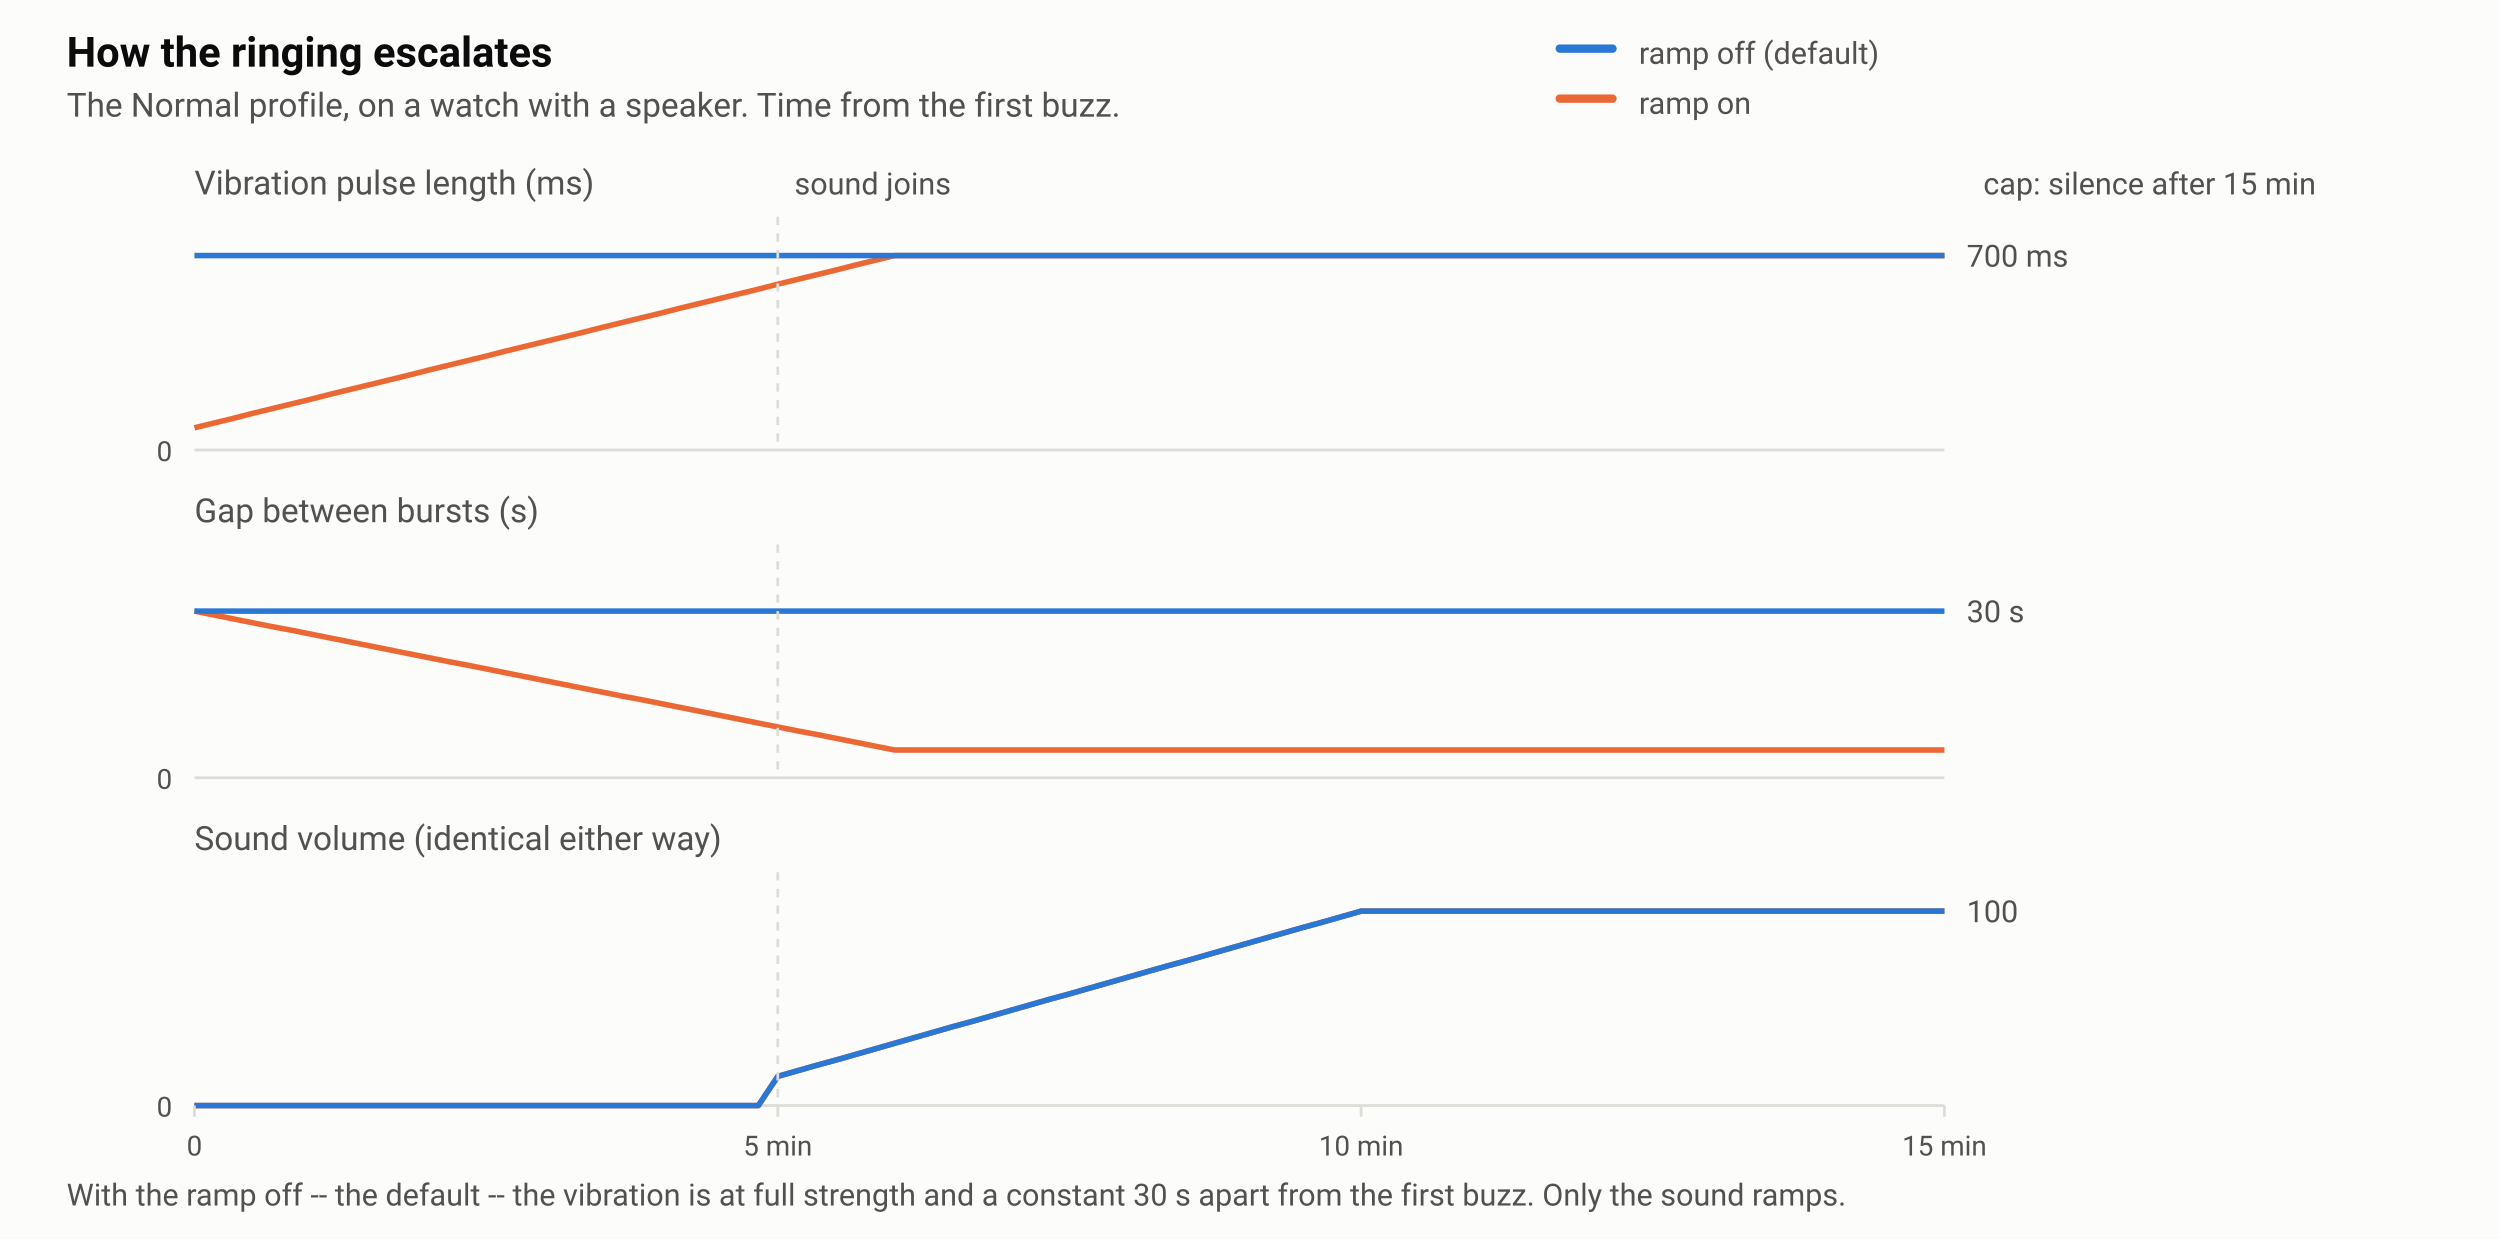
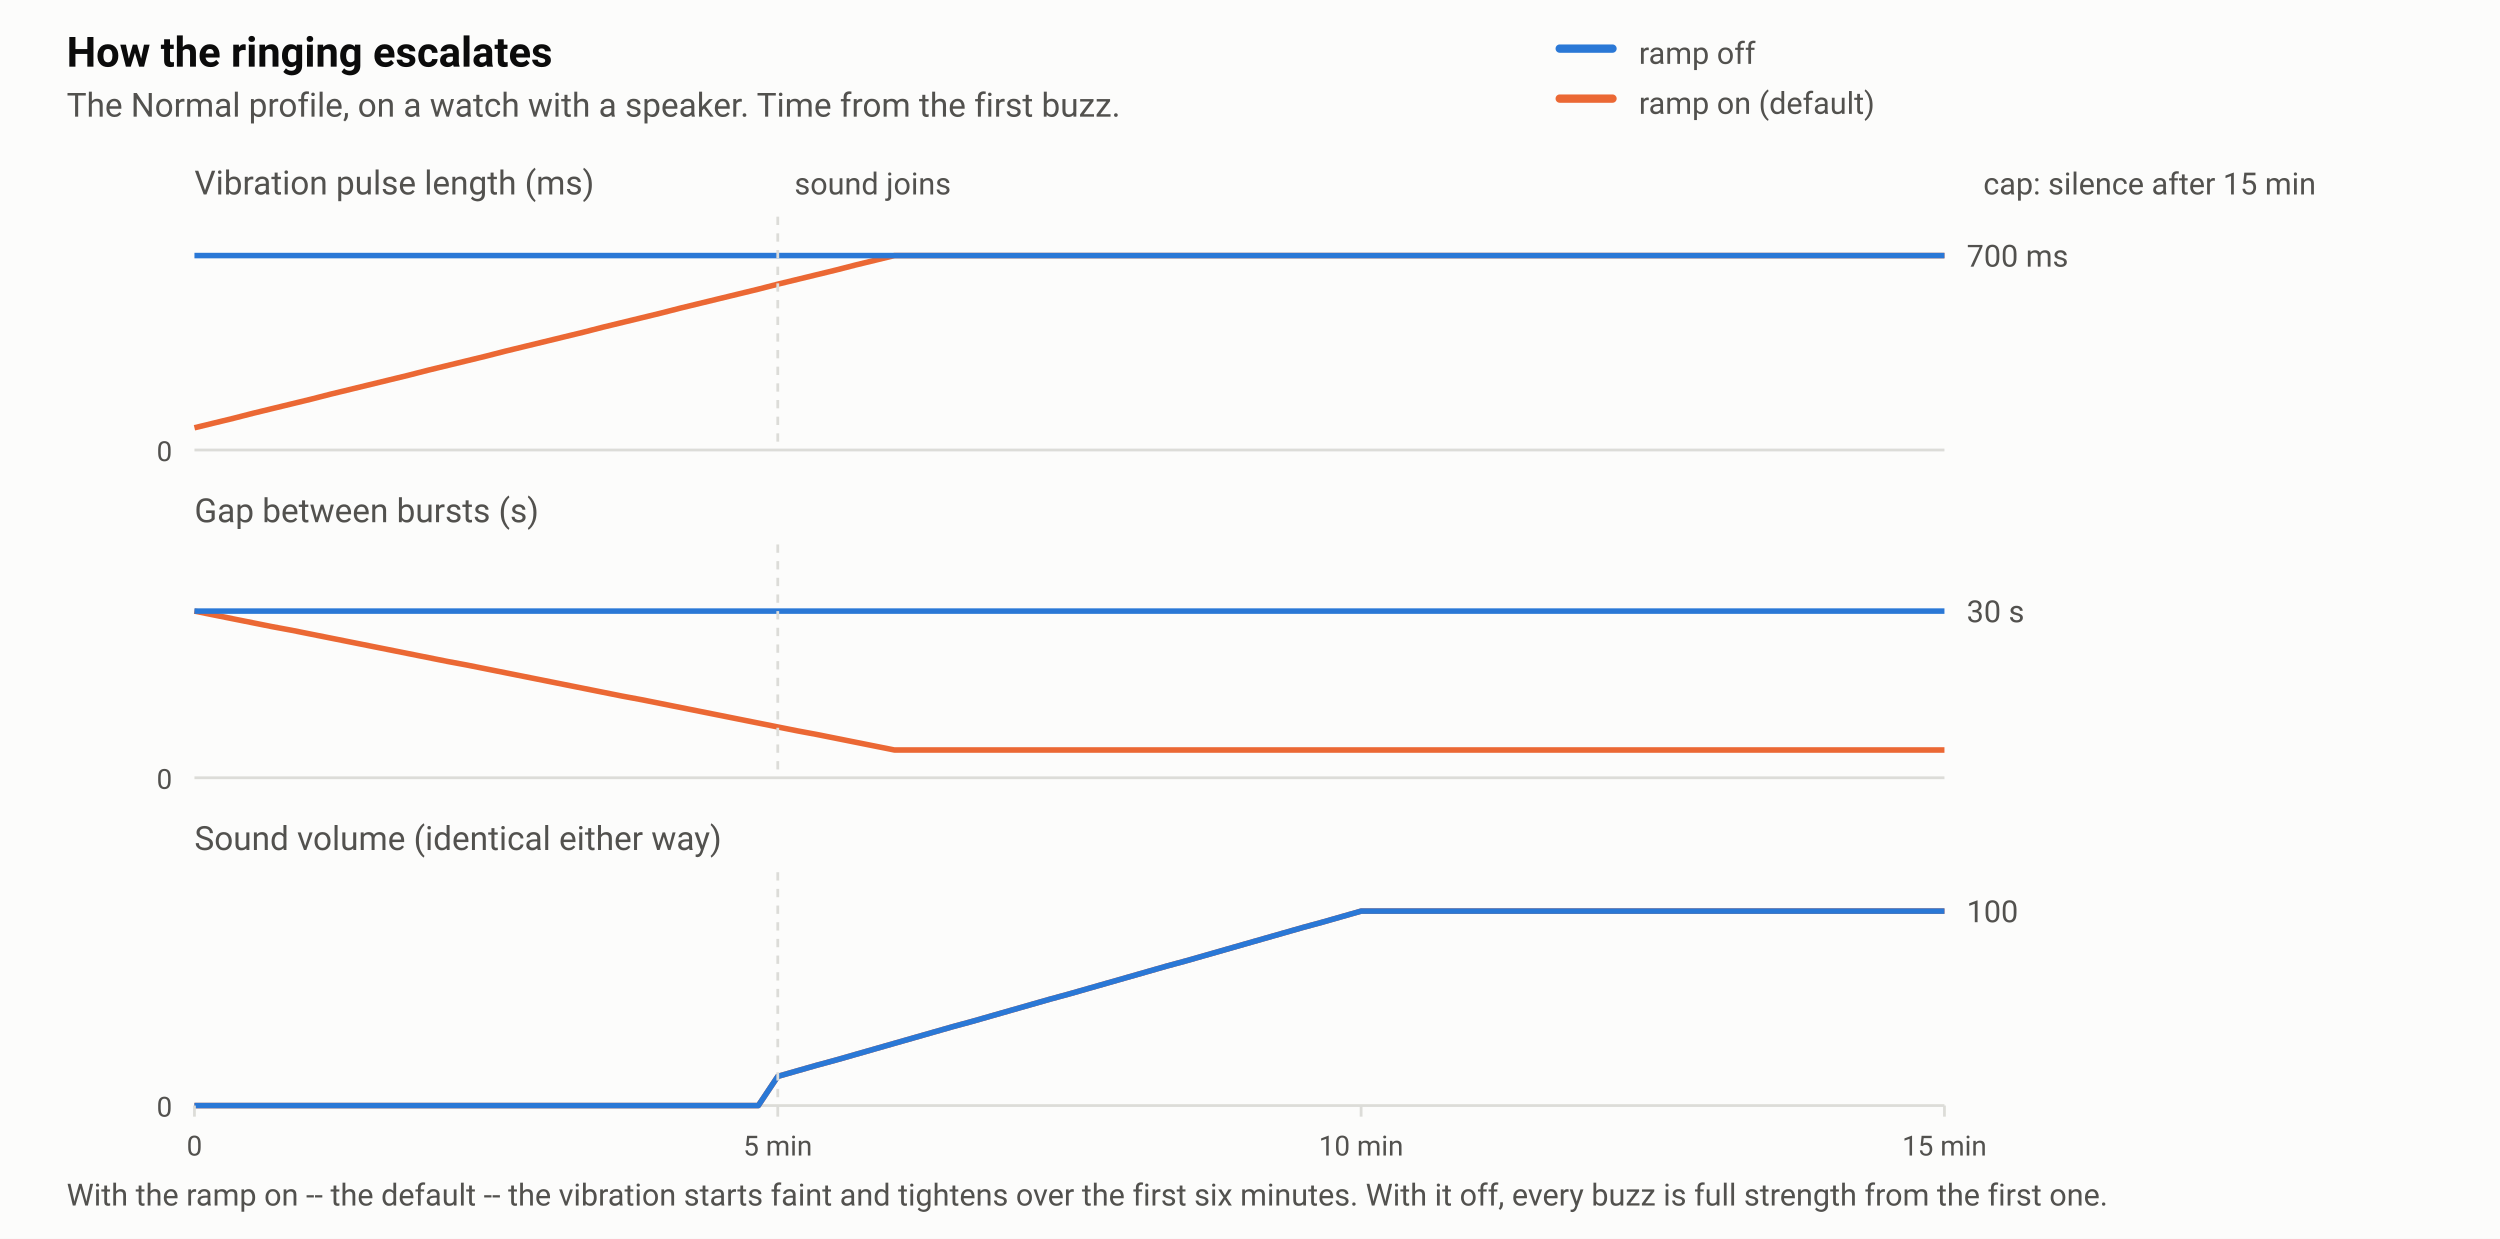
<svg xmlns="http://www.w3.org/2000/svg" viewBox="0 0 900 446" width="900" height="446" role="img" aria-label="How vibration and sound escalate during a ring">
  <style>
    .sfc{fill:#fcfcfb} .ink{fill:#0b0b0b} .ink2{fill:#52514e}
    .grid{stroke:#dcdcd8} .s1{fill:#2a78d6} .s1s{stroke:#2a78d6}
    .s2{fill:#eb6834} .s2s{stroke:#eb6834}
    .s3{fill:#1baf7a} .s3s{stroke:#1baf7a} .band{fill:#e8eff9}
    text{font-family:-apple-system,Segoe UI,Roboto,Helvetica,Arial,sans-serif}
    @media (prefers-color-scheme: dark) {
      .sfc{fill:#1a1a19} .ink{fill:#ffffff} .ink2{fill:#c3c2b7}
      .grid{stroke:#3a3a37} .s1{fill:#3987e5} .s1s{stroke:#3987e5}
      .s2{fill:#d95926} .s2s{stroke:#d95926}
      .s3{fill:#199e70} .s3s{stroke:#199e70} .band{fill:#22304180}
    }
  </style>
  <rect class="sfc" width="900" height="446" />
  <text x="24.0" y="24.0" class="ink" font-size="15" text-anchor="start" font-weight="600">How the ringing escalates</text>
  <text x="24.0" y="42.0" class="ink2" font-size="12" text-anchor="start" font-weight="normal">The Normal profile, on a watch with a speaker. Time from the first buzz.</text>
  <rect x="560.0" y="16.0" width="22.00" height="3.00" class="s1" rx="1.5" />
-   <text x="590.0" y="23.0" class="ink2" font-size="11" text-anchor="start" font-weight="normal">ramp off (default)</text>
+   <text x="590.0" y="23.0" class="ink2" font-size="11" text-anchor="start" font-weight="normal">ramp off</text>
  <rect x="560.0" y="34.0" width="22.00" height="3.00" class="s2" rx="1.5" />
-   <text x="590.0" y="41.0" class="ink2" font-size="11" text-anchor="start" font-weight="normal">ramp on</text>
+   <text x="590.0" y="41.0" class="ink2" font-size="11" text-anchor="start" font-weight="normal">ramp on (default)</text>
  <text x="70.0" y="70.0" class="ink2" font-size="12" text-anchor="start" font-weight="normal">Vibration pulse length (ms)</text>
  <line x1="70.0" y1="162.0" x2="700.0" y2="162.0" class="grid" stroke-width="1" />
  <text x="62.0" y="166.0" class="ink2" font-size="10" text-anchor="end" font-weight="normal">0</text>
  <text x="708.0" y="96.0" class="ink2" font-size="11" text-anchor="start" font-weight="normal">700 ms</text>
  <polyline points="70.0,154.0 77.0,152.3 84.0,150.6 91.0,148.8 98.0,147.1 105.0,145.4 112.0,143.7 119.0,141.9 126.0,140.2 133.0,138.5 140.0,136.8 147.0,135.1 154.0,133.3 161.0,131.6 168.0,129.9 175.0,128.2 182.0,126.4 189.0,124.7 196.0,123.0 203.0,121.3 210.0,119.6 217.0,117.8 224.0,116.1 231.0,114.4 238.0,112.7 245.0,110.9 252.0,109.2 259.0,107.5 266.0,105.8 273.0,104.1 280.0,102.3 287.0,100.6 294.0,98.9 301.0,97.2 308.0,95.4 315.0,93.7 322.0,92.0 329.0,92.0 336.0,92.0 343.0,92.0 350.0,92.0 357.0,92.0 364.0,92.0 371.0,92.0 378.0,92.0 385.0,92.0 392.0,92.0 399.0,92.0 406.0,92.0 413.0,92.0 420.0,92.0 427.0,92.0 434.0,92.0 441.0,92.0 448.0,92.0 455.0,92.0 462.0,92.0 469.0,92.0 476.0,92.0 483.0,92.0 490.0,92.0 497.0,92.0 504.0,92.0 511.0,92.0 518.0,92.0 525.0,92.0 532.0,92.0 539.0,92.0 546.0,92.0 553.0,92.0 560.0,92.0 567.0,92.0 574.0,92.0 581.0,92.0 588.0,92.0 595.0,92.0 602.0,92.0 609.0,92.0 616.0,92.0 623.0,92.0 630.0,92.0 637.0,92.0 644.0,92.0 651.0,92.0 658.0,92.0 665.0,92.0 672.0,92.0 679.0,92.0 686.0,92.0 693.0,92.0 700.0,92.0" fill="none" class="s2s" stroke-width="2" stroke-linejoin="round" />
  <polyline points="70.0,92.0 77.0,92.0 84.0,92.0 91.0,92.0 98.0,92.0 105.0,92.0 112.0,92.0 119.0,92.0 126.0,92.0 133.0,92.0 140.0,92.0 147.0,92.0 154.0,92.0 161.0,92.0 168.0,92.0 175.0,92.0 182.0,92.0 189.0,92.0 196.0,92.0 203.0,92.0 210.0,92.0 217.0,92.0 224.0,92.0 231.0,92.0 238.0,92.0 245.0,92.0 252.0,92.0 259.0,92.0 266.0,92.0 273.0,92.0 280.0,92.0 287.0,92.0 294.0,92.0 301.0,92.0 308.0,92.0 315.0,92.0 322.0,92.0 329.0,92.0 336.0,92.0 343.0,92.0 350.0,92.0 357.0,92.0 364.0,92.0 371.0,92.0 378.0,92.0 385.0,92.0 392.0,92.0 399.0,92.0 406.0,92.0 413.0,92.0 420.0,92.0 427.0,92.0 434.0,92.0 441.0,92.0 448.0,92.0 455.0,92.0 462.0,92.0 469.0,92.0 476.0,92.0 483.0,92.0 490.0,92.0 497.0,92.0 504.0,92.0 511.0,92.0 518.0,92.0 525.0,92.0 532.0,92.0 539.0,92.0 546.0,92.0 553.0,92.0 560.0,92.0 567.0,92.0 574.0,92.0 581.0,92.0 588.0,92.0 595.0,92.0 602.0,92.0 609.0,92.0 616.0,92.0 623.0,92.0 630.0,92.0 637.0,92.0 644.0,92.0 651.0,92.0 658.0,92.0 665.0,92.0 672.0,92.0 679.0,92.0 686.0,92.0 693.0,92.0 700.0,92.0" fill="none" class="s1s" stroke-width="2" stroke-linejoin="round" />
  <line x1="280.0" y1="78.0" x2="280.0" y2="162.0" class="grid" stroke-width="1" stroke-dasharray="3 3" />
  <text x="70.0" y="188.0" class="ink2" font-size="12" text-anchor="start" font-weight="normal">Gap between bursts (s)</text>
  <line x1="70.0" y1="280.0" x2="700.0" y2="280.0" class="grid" stroke-width="1" />
  <text x="62.0" y="284.0" class="ink2" font-size="10" text-anchor="end" font-weight="normal">0</text>
  <text x="708.0" y="224.0" class="ink2" font-size="11" text-anchor="start" font-weight="normal">30 s</text>
  <polyline points="70.0,220.0 77.0,221.4 84.0,222.8 91.0,224.2 98.0,225.6 105.0,226.9 112.0,228.3 119.0,229.7 126.0,231.1 133.0,232.5 140.0,233.9 147.0,235.3 154.0,236.7 161.0,238.1 168.0,239.4 175.0,240.8 182.0,242.2 189.0,243.6 196.0,245.0 203.0,246.4 210.0,247.8 217.0,249.2 224.0,250.6 231.0,251.9 238.0,253.3 245.0,254.7 252.0,256.1 259.0,257.5 266.0,258.9 273.0,260.3 280.0,261.7 287.0,263.1 294.0,264.4 301.0,265.8 308.0,267.2 315.0,268.6 322.0,270.0 329.0,270.0 336.0,270.0 343.0,270.0 350.0,270.0 357.0,270.0 364.0,270.0 371.0,270.0 378.0,270.0 385.0,270.0 392.0,270.0 399.0,270.0 406.0,270.0 413.0,270.0 420.0,270.0 427.0,270.0 434.0,270.0 441.0,270.0 448.0,270.0 455.0,270.0 462.0,270.0 469.0,270.0 476.0,270.0 483.0,270.0 490.0,270.0 497.0,270.0 504.0,270.0 511.0,270.0 518.0,270.0 525.0,270.0 532.0,270.0 539.0,270.0 546.0,270.0 553.0,270.0 560.0,270.0 567.0,270.0 574.0,270.0 581.0,270.0 588.0,270.0 595.0,270.0 602.0,270.0 609.0,270.0 616.0,270.0 623.0,270.0 630.0,270.0 637.0,270.0 644.0,270.0 651.0,270.0 658.0,270.0 665.0,270.0 672.0,270.0 679.0,270.0 686.0,270.0 693.0,270.0 700.0,270.0" fill="none" class="s2s" stroke-width="2" stroke-linejoin="round" />
  <polyline points="70.0,220.0 77.0,220.0 84.0,220.0 91.0,220.0 98.0,220.0 105.0,220.0 112.0,220.0 119.0,220.0 126.0,220.0 133.0,220.0 140.0,220.0 147.0,220.0 154.0,220.0 161.0,220.0 168.0,220.0 175.0,220.0 182.0,220.0 189.0,220.0 196.0,220.0 203.0,220.0 210.0,220.0 217.0,220.0 224.0,220.0 231.0,220.0 238.0,220.0 245.0,220.0 252.0,220.0 259.0,220.0 266.0,220.0 273.0,220.0 280.0,220.0 287.0,220.0 294.0,220.0 301.0,220.0 308.0,220.0 315.0,220.0 322.0,220.0 329.0,220.0 336.0,220.0 343.0,220.0 350.0,220.0 357.0,220.0 364.0,220.0 371.0,220.0 378.0,220.0 385.0,220.0 392.0,220.0 399.0,220.0 406.0,220.0 413.0,220.0 420.0,220.0 427.0,220.0 434.0,220.0 441.0,220.0 448.0,220.0 455.0,220.0 462.0,220.0 469.0,220.0 476.0,220.0 483.0,220.0 490.0,220.0 497.0,220.0 504.0,220.0 511.0,220.0 518.0,220.0 525.0,220.0 532.0,220.0 539.0,220.0 546.0,220.0 553.0,220.0 560.0,220.0 567.0,220.0 574.0,220.0 581.0,220.0 588.0,220.0 595.0,220.0 602.0,220.0 609.0,220.0 616.0,220.0 623.0,220.0 630.0,220.0 637.0,220.0 644.0,220.0 651.0,220.0 658.0,220.0 665.0,220.0 672.0,220.0 679.0,220.0 686.0,220.0 693.0,220.0 700.0,220.0" fill="none" class="s1s" stroke-width="2" stroke-linejoin="round" />
  <line x1="280.0" y1="196.0" x2="280.0" y2="280.0" class="grid" stroke-width="1" stroke-dasharray="3 3" />
  <text x="70.0" y="306.0" class="ink2" font-size="12" text-anchor="start" font-weight="normal">Sound volume (identical either way)</text>
  <line x1="70.0" y1="398.0" x2="700.0" y2="398.0" class="grid" stroke-width="1" />
  <text x="62.0" y="402.0" class="ink2" font-size="10" text-anchor="end" font-weight="normal">0</text>
  <text x="708.0" y="332.0" class="ink2" font-size="11" text-anchor="start" font-weight="normal">100</text>
  <polyline points="70.0,398.0 77.0,398.0 84.0,398.0 91.0,398.0 98.0,398.0 105.0,398.0 112.0,398.0 119.0,398.0 126.0,398.0 133.0,398.0 140.0,398.0 147.0,398.0 154.0,398.0 161.0,398.0 168.0,398.0 175.0,398.0 182.0,398.0 189.0,398.0 196.0,398.0 203.0,398.0 210.0,398.0 217.0,398.0 224.0,398.0 231.0,398.0 238.0,398.0 245.0,398.0 252.0,398.0 259.0,398.0 266.0,398.0 273.0,398.0 280.0,387.5 287.0,385.5 294.0,383.5 301.0,381.6 308.0,379.6 315.0,377.6 322.0,375.6 329.0,373.6 336.0,371.6 343.0,369.6 350.0,367.7 357.0,365.7 364.0,363.7 371.0,361.7 378.0,359.7 385.0,357.8 392.0,355.8 399.0,353.8 406.0,351.8 413.0,349.8 420.0,347.8 427.0,345.9 434.0,343.9 441.0,341.9 448.0,339.9 455.0,337.9 462.0,335.9 469.0,333.9 476.0,332.0 483.0,330.0 490.0,328.0 497.0,328.0 504.0,328.0 511.0,328.0 518.0,328.0 525.0,328.0 532.0,328.0 539.0,328.0 546.0,328.0 553.0,328.0 560.0,328.0 567.0,328.0 574.0,328.0 581.0,328.0 588.0,328.0 595.0,328.0 602.0,328.0 609.0,328.0 616.0,328.0 623.0,328.0 630.0,328.0 637.0,328.0 644.0,328.0 651.0,328.0 658.0,328.0 665.0,328.0 672.0,328.0 679.0,328.0 686.0,328.0 693.0,328.0 700.0,328.0" fill="none" class="s2s" stroke-width="2" stroke-linejoin="round" />
  <polyline points="70.0,398.0 77.0,398.0 84.0,398.0 91.0,398.0 98.0,398.0 105.0,398.0 112.0,398.0 119.0,398.0 126.0,398.0 133.0,398.0 140.0,398.0 147.0,398.0 154.0,398.0 161.0,398.0 168.0,398.0 175.0,398.0 182.0,398.0 189.0,398.0 196.0,398.0 203.0,398.0 210.0,398.0 217.0,398.0 224.0,398.0 231.0,398.0 238.0,398.0 245.0,398.0 252.0,398.0 259.0,398.0 266.0,398.0 273.0,398.0 280.0,387.5 287.0,385.5 294.0,383.5 301.0,381.6 308.0,379.6 315.0,377.6 322.0,375.6 329.0,373.6 336.0,371.6 343.0,369.6 350.0,367.7 357.0,365.7 364.0,363.7 371.0,361.7 378.0,359.7 385.0,357.8 392.0,355.8 399.0,353.8 406.0,351.8 413.0,349.8 420.0,347.8 427.0,345.9 434.0,343.9 441.0,341.9 448.0,339.9 455.0,337.9 462.0,335.9 469.0,333.9 476.0,332.0 483.0,330.0 490.0,328.0 497.0,328.0 504.0,328.0 511.0,328.0 518.0,328.0 525.0,328.0 532.0,328.0 539.0,328.0 546.0,328.0 553.0,328.0 560.0,328.0 567.0,328.0 574.0,328.0 581.0,328.0 588.0,328.0 595.0,328.0 602.0,328.0 609.0,328.0 616.0,328.0 623.0,328.0 630.0,328.0 637.0,328.0 644.0,328.0 651.0,328.0 658.0,328.0 665.0,328.0 672.0,328.0 679.0,328.0 686.0,328.0 693.0,328.0 700.0,328.0" fill="none" class="s1s" stroke-width="2" stroke-linejoin="round" />
  <line x1="70.0" y1="398.0" x2="70.0" y2="402.0" class="grid" stroke-width="1" />
  <text x="70.0" y="416.0" class="ink2" font-size="10" text-anchor="middle" font-weight="normal">0</text>
  <line x1="280.0" y1="398.0" x2="280.0" y2="402.0" class="grid" stroke-width="1" />
  <text x="280.0" y="416.0" class="ink2" font-size="10" text-anchor="middle" font-weight="normal">5 min</text>
  <line x1="490.0" y1="398.0" x2="490.0" y2="402.0" class="grid" stroke-width="1" />
  <text x="490.0" y="416.0" class="ink2" font-size="10" text-anchor="middle" font-weight="normal">10 min</text>
  <line x1="700.0" y1="398.0" x2="700.0" y2="402.0" class="grid" stroke-width="1" />
  <text x="700.0" y="416.0" class="ink2" font-size="10" text-anchor="middle" font-weight="normal">15 min</text>
  <line x1="280.0" y1="314.0" x2="280.0" y2="398.0" class="grid" stroke-width="1" stroke-dasharray="3 3" />
  <text x="286.0" y="70.0" class="ink2" font-size="11" text-anchor="start" font-weight="normal">sound joins</text>
  <text x="714.0" y="70.0" class="ink2" font-size="11" text-anchor="start" font-weight="normal">cap: silence after 15 min</text>
-   <text x="24.0" y="434.0" class="ink2" font-size="11" text-anchor="start" font-weight="normal">With the ramp off -- the default -- the vibration is at full strength and a constant 30 s apart from the first buzz. Only the sound ramps.</text>
+   <text x="24.0" y="434.0" class="ink2" font-size="11" text-anchor="start" font-weight="normal">With the ramp on -- the default -- the vibration starts faint and tightens over the first six minutes. With it off, every buzz is full strength from the first one.</text>
</svg>
